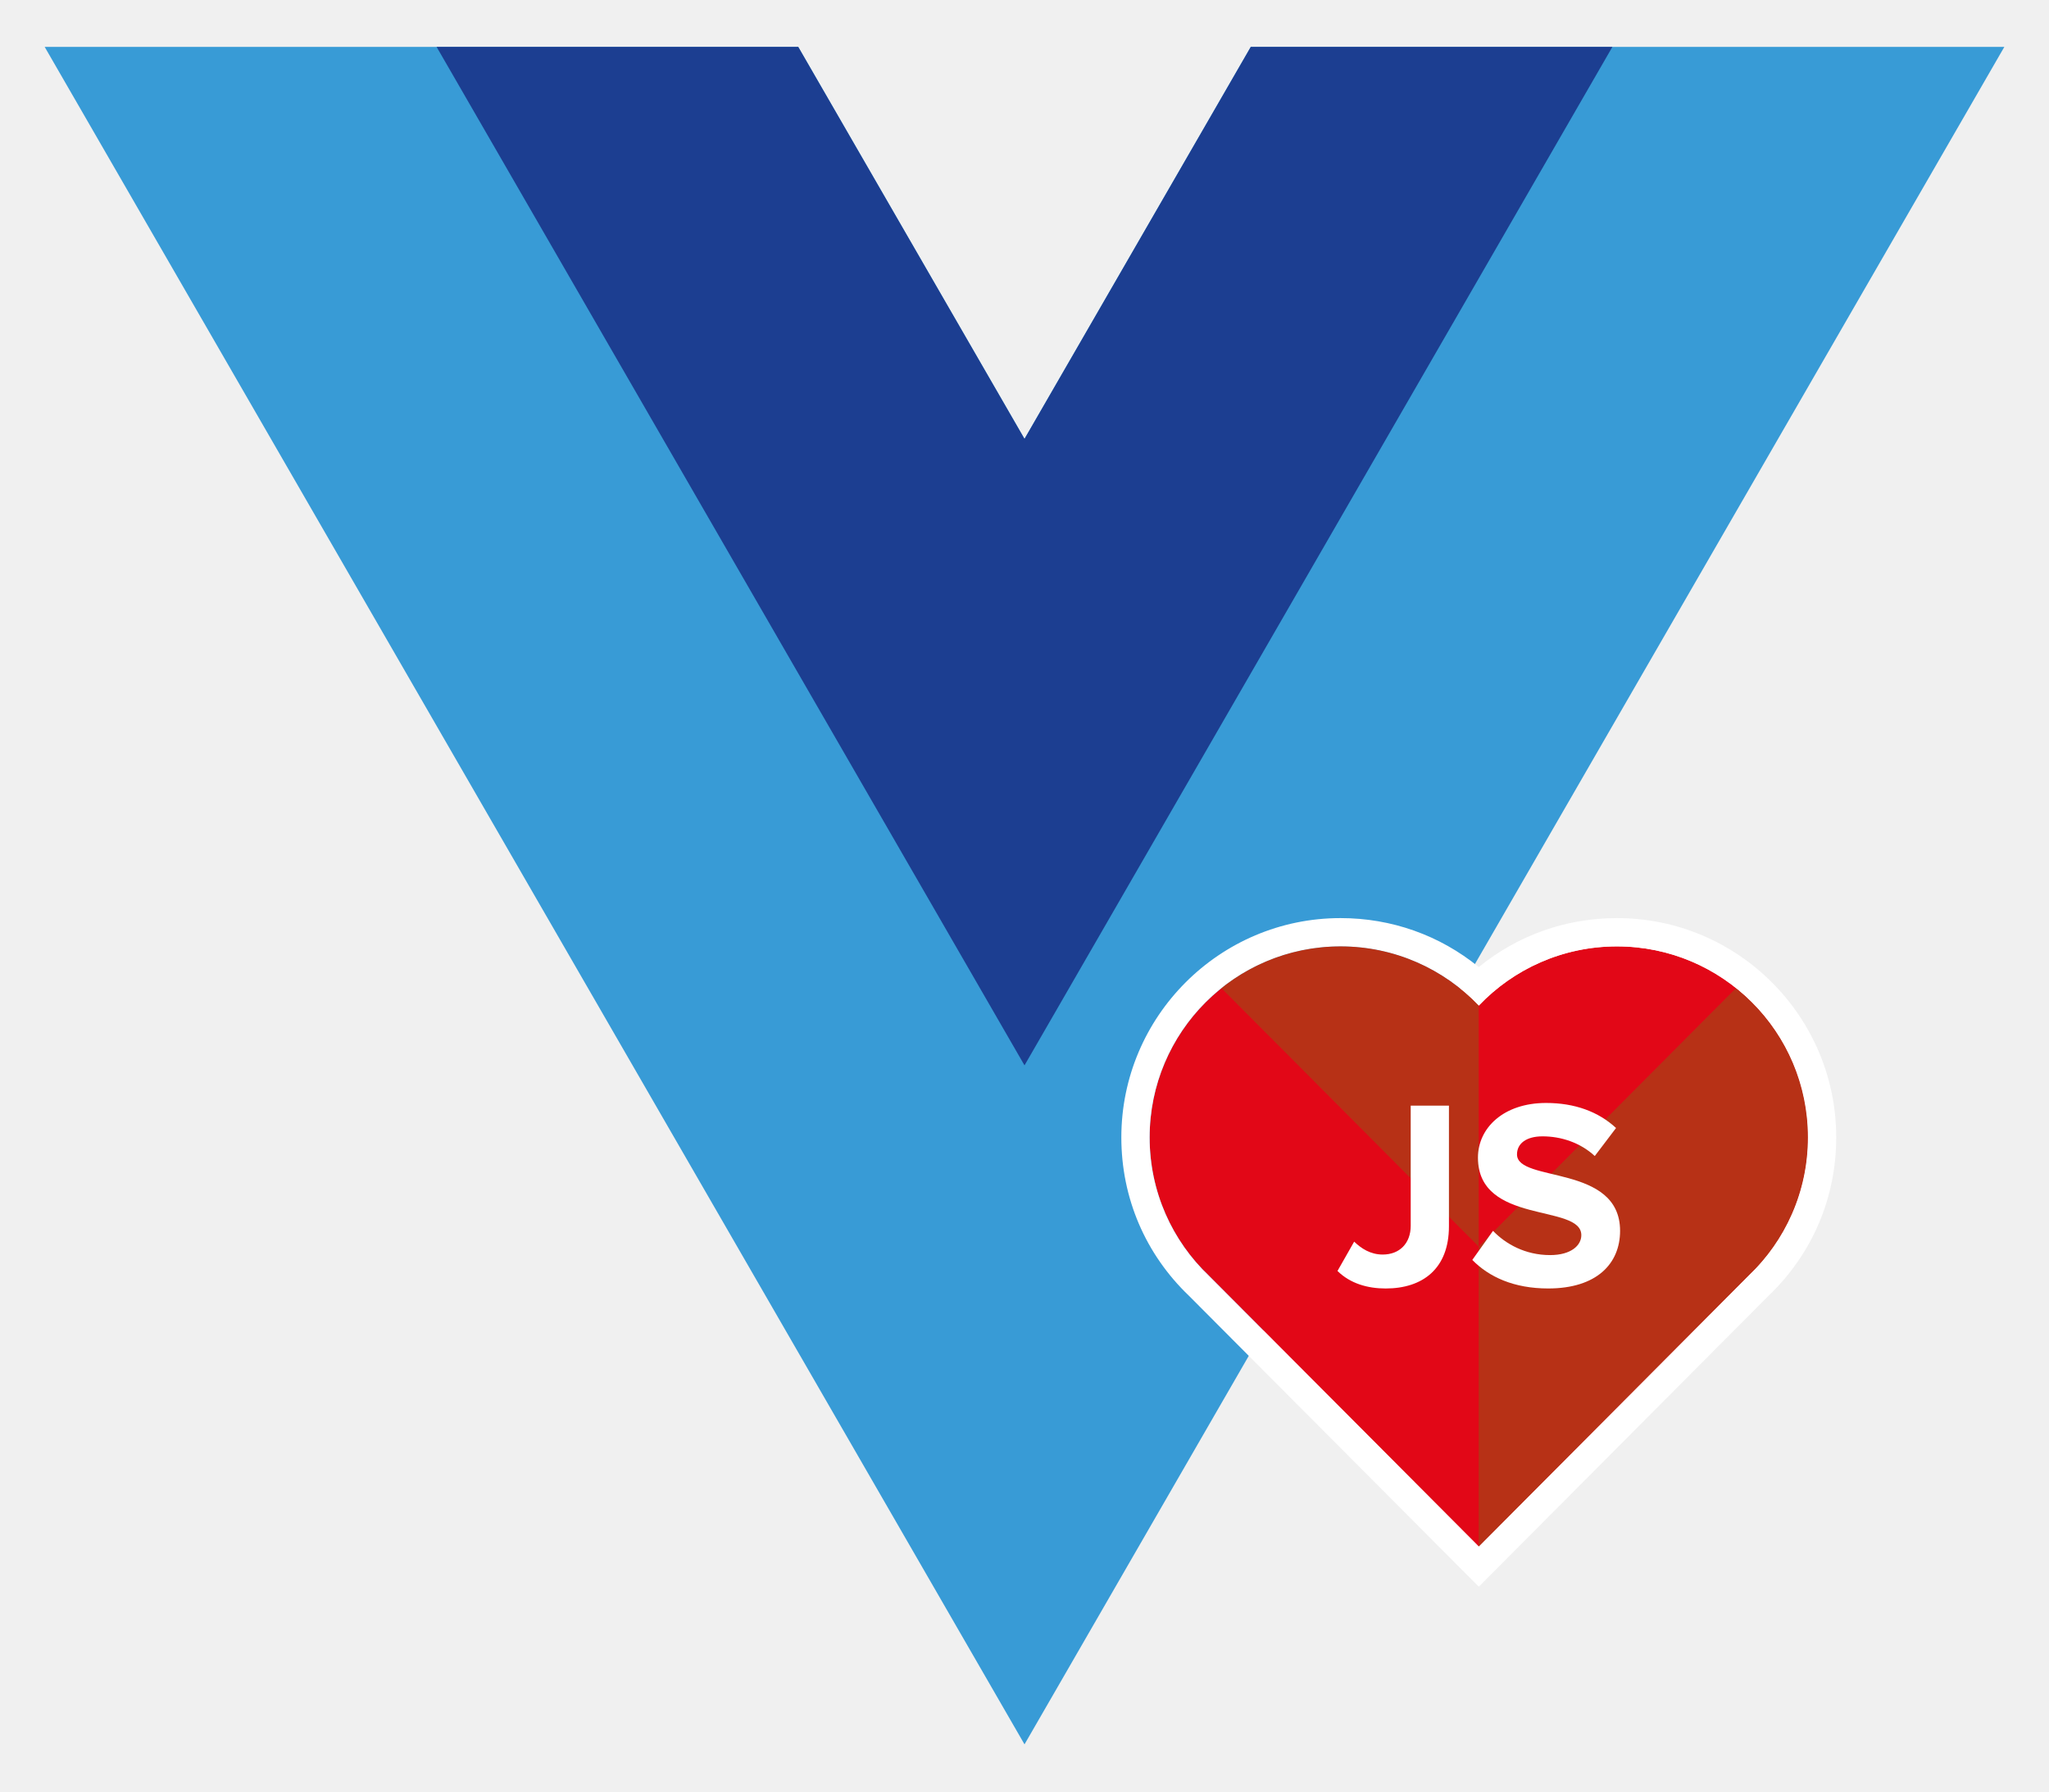
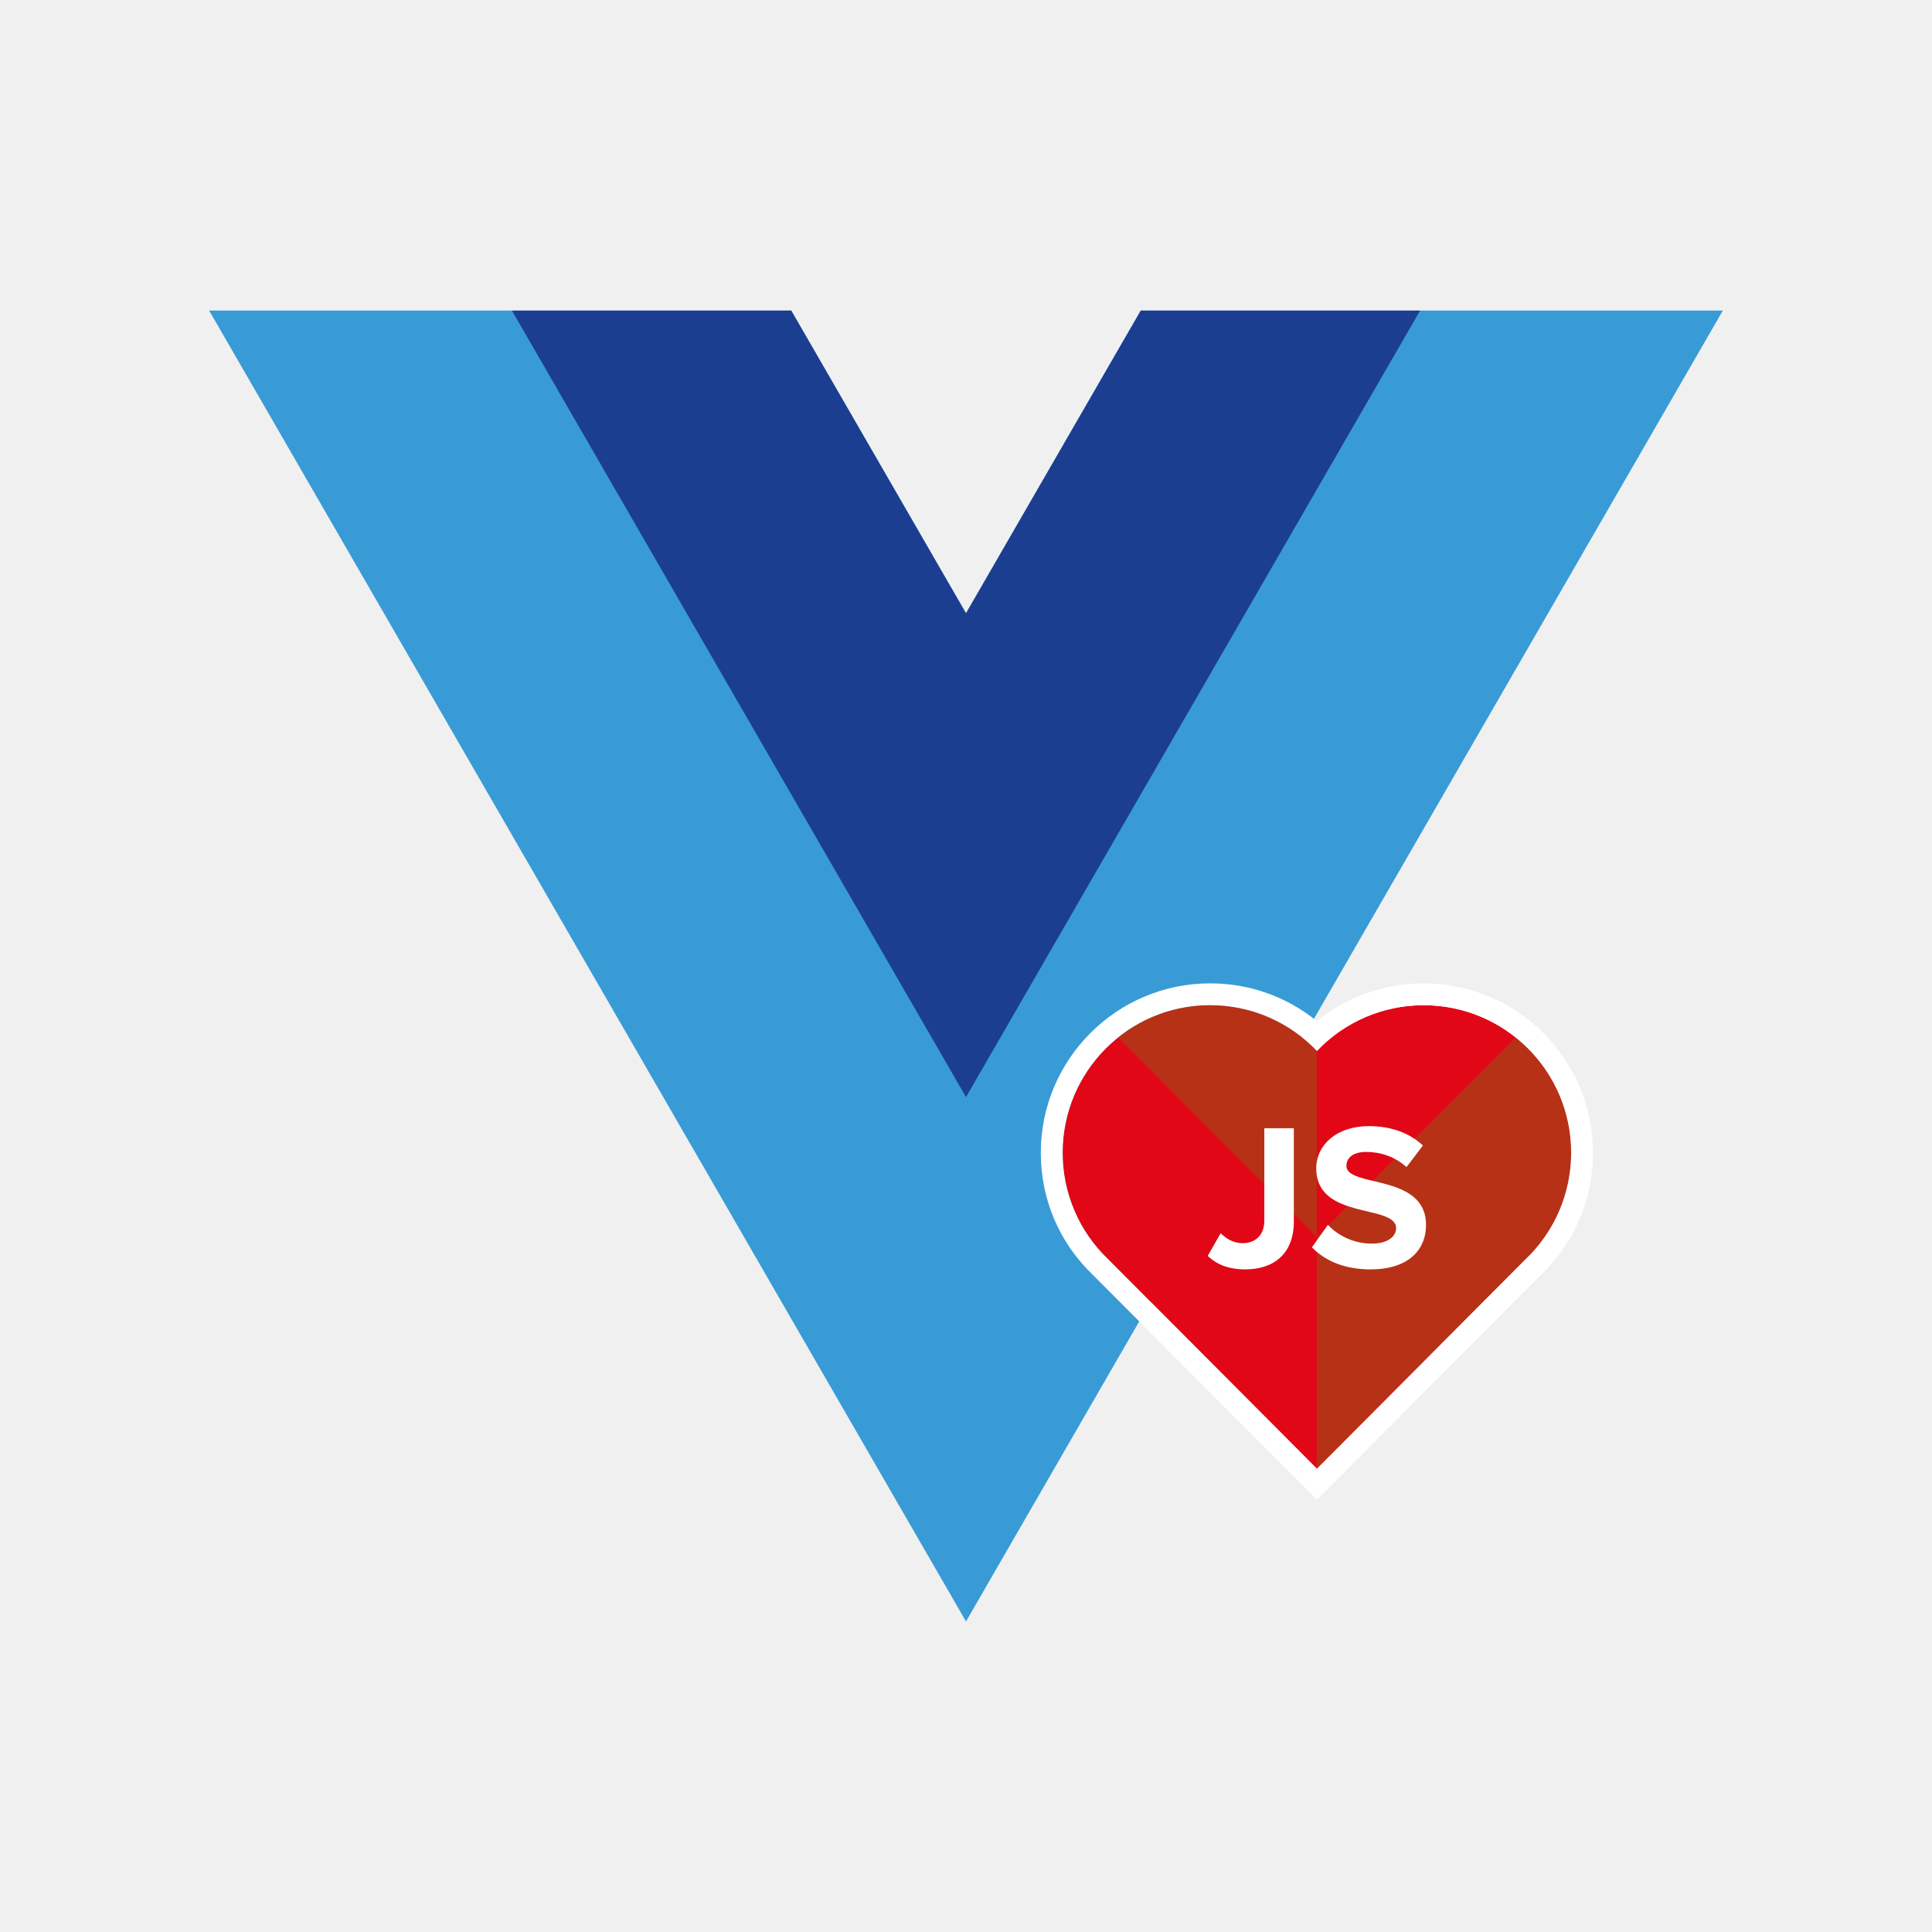
- <svg xmlns="http://www.w3.org/2000/svg" version="1.1" id="Layer_1" x="0px" y="0px" viewBox="0 0 205.266 179.407" enable-background="new 0 0 205.266 179.407" xml:space="preserve">
-   <g>
-     <polygon fill="#389BD6" points="125.303,4.694 102.634,43.958 79.965,4.694 4.474,4.694 102.634,174.712 200.793,4.694  " />
-     <polygon fill="#1C3E91" points="125.303,4.694 102.634,43.958 79.965,4.694 43.738,4.694 102.634,106.706 161.529,4.694  " />
-     <g>
-       <g>
-         <path fill="#E20717" d="M181.116,113.923c0,5.443-2.277,10.355-5.933,13.838c-0.059,0.059-27.038,27.145-27.038,27.145     s-26.987-27.082-27.043-27.137c-3.661-3.484-5.934-8.398-5.934-13.846c0-10.566,8.566-19.134,19.124-19.134     c5.449,0,10.364,2.278,13.853,5.928c3.475-3.649,8.391-5.928,13.841-5.928C172.554,94.789,181.116,103.356,181.116,113.923z" />
-         <path fill="#FFFFFF" d="M161.986,94.789c10.567,0,19.13,8.567,19.13,19.134c0,5.443-2.277,10.355-5.933,13.838     c-0.059,0.059-27.038,27.145-27.038,27.145s-26.987-27.082-27.043-27.137c-3.661-3.484-5.934-8.398-5.934-13.846     c0-10.566,8.566-19.134,19.124-19.134c5.449,0,10.364,2.278,13.853,5.928C151.62,97.067,156.536,94.789,161.986,94.789      M161.986,91.955c-5.126,0-9.95,1.725-13.844,4.906c-3.903-3.182-8.729-4.906-13.85-4.906c-12.108,0-21.958,9.855-21.958,21.968     c0,6.059,2.41,11.694,6.787,15.874c0.876,0.878,26.751,26.844,27.016,27.11l2.008,2.015l2.008-2.016     c0,0,26.11-26.213,27.013-27.119c4.375-4.182,6.784-9.815,6.784-15.864C183.951,101.81,174.098,91.955,161.986,91.955     L161.986,91.955z" />
-       </g>
-       <path opacity="0.6" fill="#9B4D16" d="M181.108,113.927c0,4.964-1.901,9.51-5.04,12.92l-27.937,28.057v-30.05l25.761-25.868    C178.3,102.472,181.108,107.875,181.108,113.927z" />
-       <path opacity="0.6" fill="#9B4D16" d="M148.132,100.722v24.132L122.355,98.97c3.274-2.611,7.425-4.18,11.92-4.18    C139.726,94.79,144.646,97.069,148.132,100.722z" />
-       <g>
-         <path fill="#FFFFFF" d="M133.987,127.299l1.672-2.938c0.7,0.675,1.617,1.293,2.859,1.293c1.697,0,2.805-1.131,2.805-2.885     v-12.027h3.83v12.082c0,4.26-2.645,6.229-6.338,6.229C137.008,129.052,135.28,128.565,133.987,127.299z" />
-         <path fill="#FFFFFF" d="M147.493,126.193l2.075-2.913c1.268,1.32,3.237,2.428,5.719,2.428c2.102,0,3.128-0.971,3.128-1.996     c0-3.182-10.356-0.996-10.356-7.765c0-2.995,2.589-5.476,6.825-5.476c2.856,0,5.229,0.862,7.009,2.508l-2.13,2.807     c-1.457-1.352-3.396-1.971-5.23-1.971c-1.645,0-2.562,0.729-2.562,1.808c0,2.858,10.326,0.942,10.326,7.657     c0,3.291-2.347,5.771-7.198,5.771C151.647,129.052,149.165,127.893,147.493,126.193z" />
-       </g>
-     </g>
+ <svg xmlns="http://www.w3.org/2000/svg" style="isolation:isolate" viewBox="0 0 250 250">
+   <path d="M147.618 40.184L125 79.359l-22.617-39.175h-75.32L125 209.816l97.937-169.632h-75.319z" fill="#389BD6" />
+   <path d="M147.618 40.184L125 79.359l-22.617-39.175H66.238L125 141.964l58.762-101.78h-36.144z" fill="#1C3E91" />
+   <path d="M203.304 149.165a19.01 19.01 0 0 1-5.919 13.807l-26.977 27.083-26.981-27.075a19.004 19.004 0 0 1-5.921-13.815c0-10.542 8.547-19.091 19.081-19.091 5.436 0 10.34 2.273 13.821 5.915a19.015 19.015 0 0 1 13.81-5.915c10.544 0 19.086 8.548 19.086 19.091z" fill="#E20717" />
+   <path d="M184.218 130.074c10.543 0 19.086 8.548 19.086 19.091a19.01 19.01 0 0 1-5.919 13.807l-26.977 27.083-26.981-27.075a19.004 19.004 0 0 1-5.921-13.815c0-10.542 8.547-19.091 19.081-19.091 5.436 0 10.34 2.273 13.821 5.915a19.011 19.011 0 0 1 13.81-5.915zm0-2.827c-5.115 0-9.928 1.721-13.813 4.895-3.894-3.175-8.709-4.895-13.818-4.895-12.081 0-21.909 9.833-21.909 21.918 0 6.045 2.405 11.668 6.772 15.838l26.955 27.049 2.003 2.01 2.004-2.011 26.951-27.058c4.365-4.172 6.769-9.793 6.769-15.828.001-12.085-9.83-21.918-21.914-21.918z" fill="#FFF" />
+   <path d="M203.296 149.169c0 4.953-1.896 9.488-5.028 12.891l-27.874 27.993v-29.982l25.703-25.809a18.95 18.95 0 0 1 7.199 14.907z" fill="#9B4D16" opacity=".6" />
+   <path d="M170.395 135.994v24.077l-25.718-25.825a19.034 19.034 0 0 1 11.893-4.171 19.056 19.056 0 0 1 13.825 5.919z" fill="#9B4D16" opacity=".6" />
+   <g fill="#FFF">
+     <path d="M156.282 162.511l1.669-2.932c.698.674 1.613 1.29 2.852 1.29 1.693 0 2.799-1.128 2.799-2.878v-12h3.821v12.055c0 4.25-2.639 6.215-6.324 6.215-1.802-.001-3.527-.487-4.817-1.75zM169.758 161.407l2.07-2.906a7.878 7.878 0 0 0 5.706 2.422c2.097 0 3.121-.968 3.121-1.991 0-3.175-10.333-.994-10.333-7.748 0-2.988 2.584-5.463 6.81-5.463 2.849 0 5.217.86 6.993 2.502L182 151.024c-1.454-1.349-3.388-1.967-5.218-1.967-1.642 0-2.556.728-2.556 1.804 0 2.852 10.302.94 10.302 7.64 0 3.283-2.342 5.758-7.182 5.758-3.444.001-5.92-1.156-7.588-2.852z" />
  </g>
</svg>
